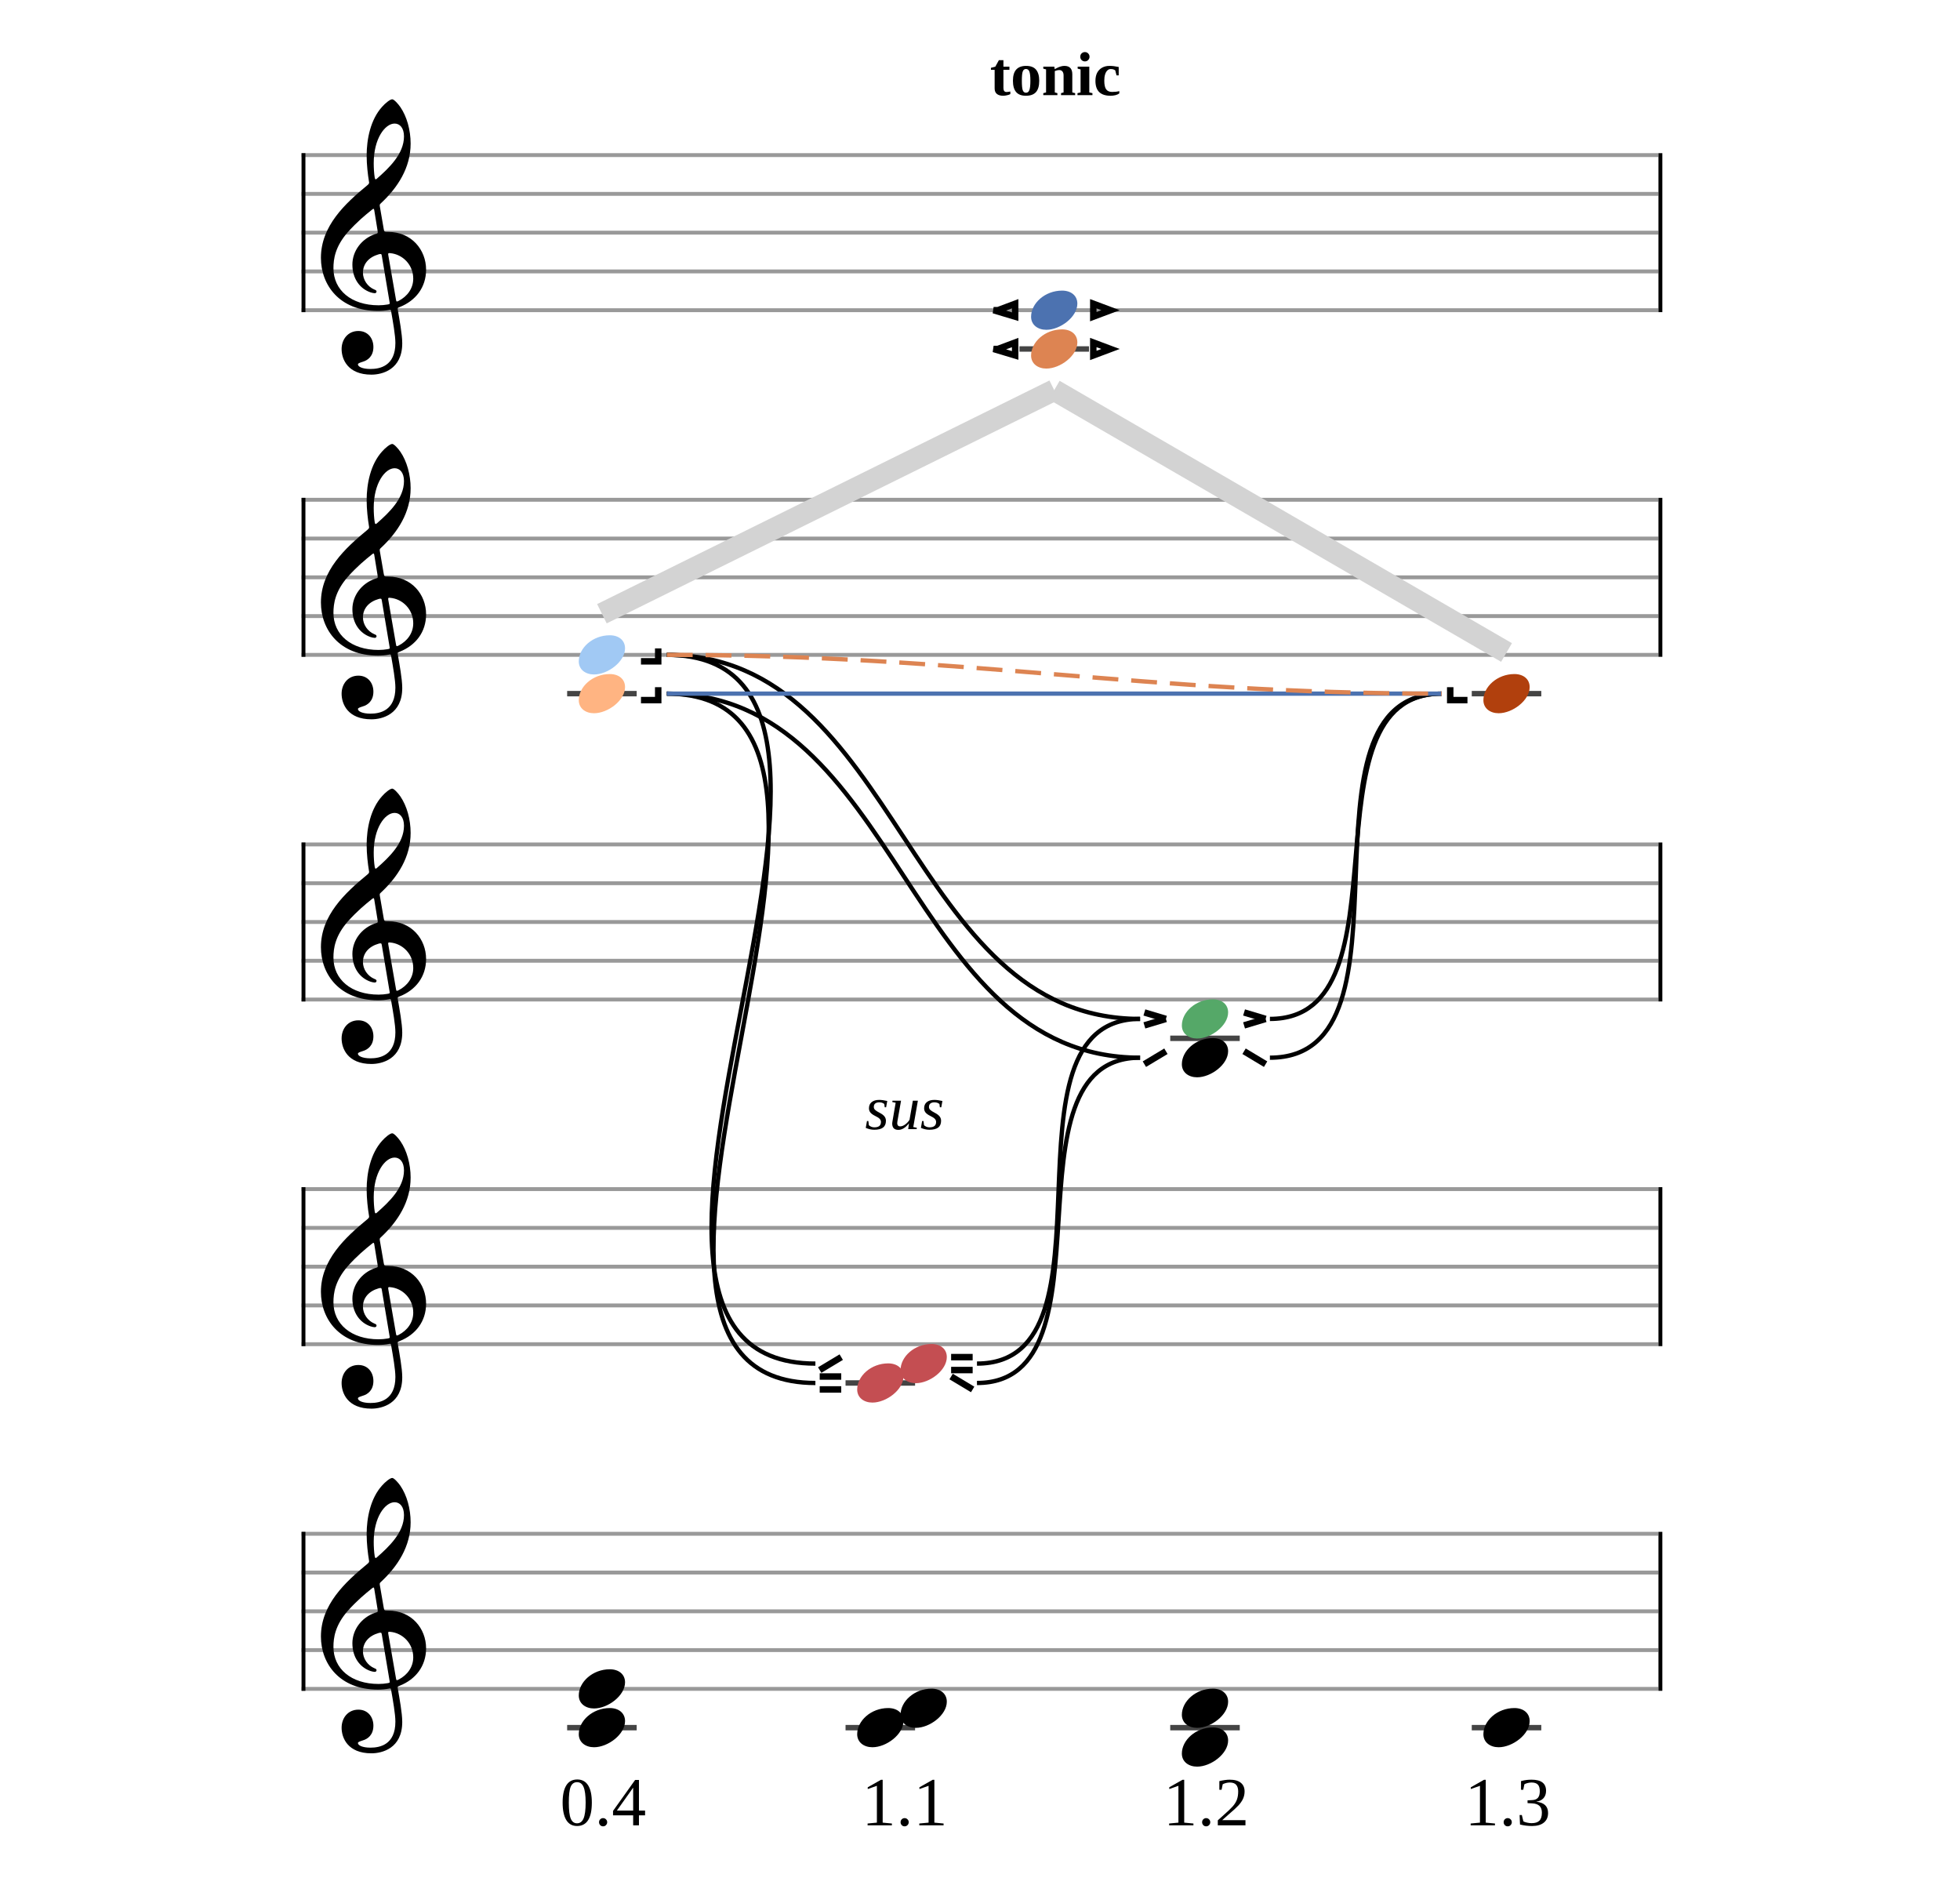
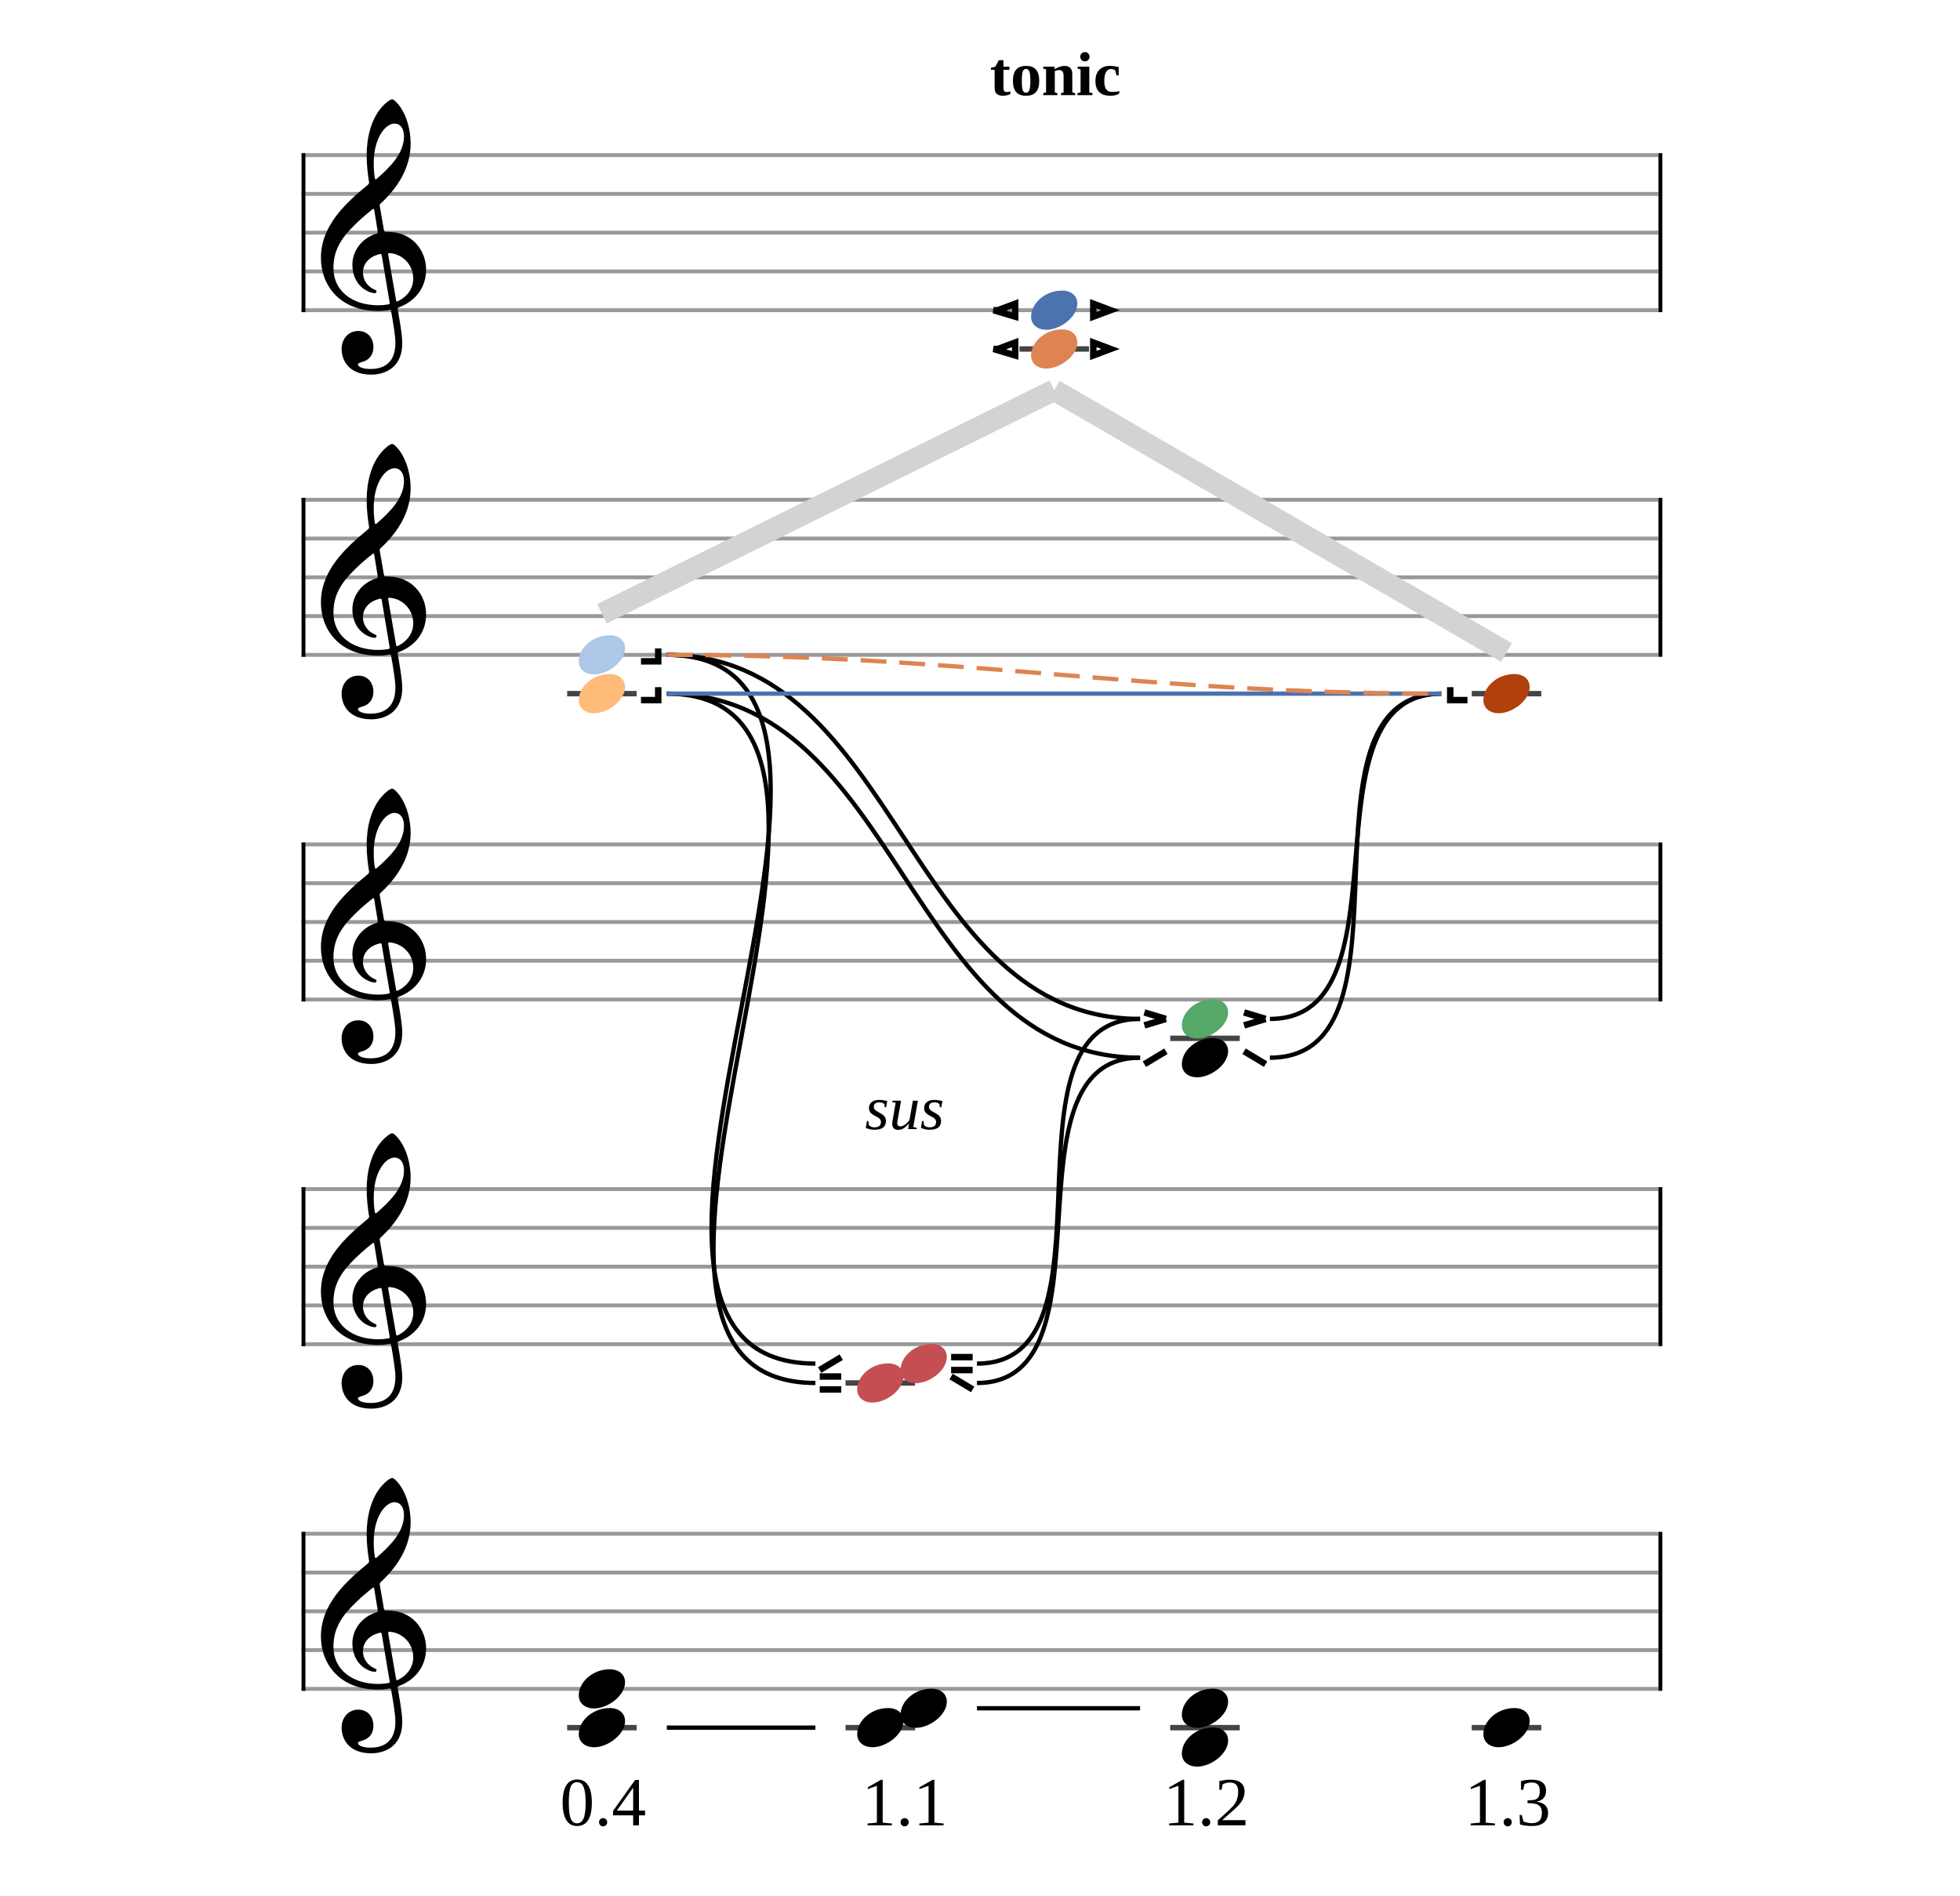
<svg xmlns="http://www.w3.org/2000/svg" width="455.0" height="440.0" viewBox="-70.0 0.0 455.0 440.0" style="overflow: visible;">
  <g>
    <defs>
      <symbol id="marker-repeat" width="5" height="3" viewport="0 -2 5 3" overflow="visible">
        <line x1="0" y1="1.5" x2="5" y2="1.5" />
        <line x1="0" y1="-1.5" x2="5" y2="-1.5" />
      </symbol>
      <symbol id="marker-neighbor-left" width="5" height="3" viewport="0 -2 5 3" overflow="visible">
        <line x1="0" y1="1.5" x2="5" y2="-1.5" />
      </symbol>
      <symbol id="marker-neighbor-right" width="5" height="3" viewport="0 -2 5 3" overflow="visible">
        <line x1="0" y1="-1.5" x2="5" y2="1.5" />
      </symbol>
      <symbol id="marker-pass" width="5" height="3" viewport="0 -2 5 3" overflow="visible">
        <line x1="0" y1="-1.5" x2="5" y2="0" />
        <line x1="0" y1="1.5" x2="5" y2="0" />
      </symbol>
      <symbol id="marker-spread-left" width="5" height="3" viewport="0 -2 5 3" overflow="visible">
        <polyline points="1,-1.5 1,1.5 5,1.5" />
      </symbol>
      <symbol id="marker-spread-right" width="5" height="3" viewport="0 -2 5 3" overflow="visible">
        <polyline points="0,1.5 4,1.5 4,-1.5" />
      </symbol>
      <symbol id="marker-root-left" width="5" height="3" viewport="0 -2 5 3" overflow="visible">
        <polygon points="1,0 5,-1.5 5,1.5 0,0" />
      </symbol>
      <symbol id="marker-root-right" width="5" height="3" viewport="0 -2 5 3" overflow="visible">
        <polygon points="0,1.5 0,-1.5 4,0 0,1.5" />
      </symbol>
    </defs>
    <style>
:root {
  stroke: black;
}
text {
  font-size: 16px;
  fill: black;
  stroke: none;
}
.pv-op-marker {
  stroke-width: 1.5;
  fill: none;
}

.visible { display: inline; }
.hidden { display: none; }
.strong { font-weight: bold; }
.emph { font-style: italic; }

:root {
  --cat1: #4C72B0;
  --cat2: #DD8452;
  --cat3: #55A868;
  --cat4: #C44E52;
  --cat5: #8172B3;
  --cat6: #937860;
  --cat7: #DA8BC3;
  --cat8: #8C8C8C;
  --cat9: #CCB974;
  --cat10: #64B5CD;
-   --cat1b: #A1C9F4;
-   --cat2b: #FFB482;
-   --cat3b: #8DE5A1;
-   --cat4b: #FF9F9B;
-   --cat5b: #D0BBFF;
-   --cat6b: #DEBB9B;
-   --cat7b: #FAB0E4;
-   --cat8b: #CFCFCF;
-   --cat9b: #FFFEA3;
-   --cat10b: #B9F2F0;
+   --cat1b: #aec7e8;
+   --cat2b: #ffbb78;
+   --cat3b: #98df8a;
+   --cat4b: #ff9896;
+   --cat5b: #c5b0d5;
+   --cat6b: #c49c94;
+   --cat7b: #f7b6d2;
+   --cat8b: #c7c7c7;
+   --cat9b: #dbdb8d;
+   --cat10b: #9edae5;
  --cat1c: #001C7F;
  --cat2c: #B1400D;
  --cat3c: #12711C;
  --cat4c: #8C0800;
  --cat5c: #591E71;
  --cat6c: #592F0D;
  --cat7c: #A23582;
  --cat8c: #3C3C3C;
  --cat9c: #B8850A;
  --cat10c: #006374;
}

.cat1, .cat1 svg { fill: #4C72B0; stroke: #4C72B0; }
.cat2, .cat2 svg { fill: #DD8452; stroke: #DD8452; }
.cat3, .cat3 svg { fill: #55A868; stroke: #55A868; }
.cat4, .cat4 svg { fill: #C44E52; stroke: #C44E52; }
.cat5, .cat5 svg { fill: #8172B3; stroke: #8172B3; }
.cat6, .cat6 svg { fill: #937860; stroke: #937860; }
.cat7, .cat7 svg { fill: #DA8BC3; stroke: #DA8BC3; }
.cat8, .cat8 svg { fill: #8C8C8C; stroke: #8C8C8C; }
.cat9, .cat9 svg { fill: #CCB974; stroke: #CCB974; }
.cat10, .cat10 svg { fill: #64B5CD; stroke: #64B5CD; }
- .cat1b, .cat1b svg { fill: #A1C9F4; stroke: #A1C9F4; }
- .cat2b, .cat2b svg { fill: #FFB482; stroke: #FFB482; }
- .cat3b, .cat3b svg { fill: #8DE5A1; stroke: #8DE5A1; }
- .cat4b, .cat4b svg { fill: #FF9F9B; stroke: #FF9F9B; }
- .cat5b, .cat5b svg { fill: #D0BBFF; stroke: #D0BBFF; }
- .cat6b, .cat6b svg { fill: #DEBB9B; stroke: #DEBB9B; }
- .cat7b, .cat7b svg { fill: #FAB0E4; stroke: #FAB0E4; }
- .cat8b, .cat8b svg { fill: #CFCFCF; stroke: #CFCFCF; }
- .cat9b, .cat9b svg { fill: #FFFEA3; stroke: #FFFEA3; }
- .cat10b, .cat10b svg { fill: #B9F2F0; stroke: #B9F2F0; }
+ .cat1b, .cat1b svg { fill: #aec7e8; stroke: #aec7e8; }
+ .cat2b, .cat2b svg { fill: #ffbb78; stroke: #ffbb78; }
+ .cat3b, .cat3b svg { fill: #98df8a; stroke: #98df8a; }
+ .cat4b, .cat4b svg { fill: #ff9896; stroke: #ff9896; }
+ .cat5b, .cat5b svg { fill: #c5b0d5; stroke: #c5b0d5; }
+ .cat6b, .cat6b svg { fill: #c49c94; stroke: #c49c94; }
+ .cat7b, .cat7b svg { fill: #f7b6d2; stroke: #f7b6d2; }
+ .cat8b, .cat8b svg { fill: #c7c7c7; stroke: #c7c7c7; }
+ .cat9b, .cat9b svg { fill: #dbdb8d; stroke: #dbdb8d; }
+ .cat10b, .cat10b svg { fill: #9edae5; stroke: #9edae5; }
.cat1c, .cat1c svg { fill: #001C7F; stroke: #001C7F; }
.cat2c, .cat2c svg { fill: #B1400D; stroke: #B1400D; }
.cat3c, .cat3c svg { fill: #12711C; stroke: #12711C; }
.cat4c, .cat4c svg { fill: #8C0800; stroke: #8C0800; }
.cat5c, .cat5c svg { fill: #591E71; stroke: #591E71; }
.cat6c, .cat6c svg { fill: #592F0D; stroke: #592F0D; }
.cat7c, .cat7c svg { fill: #A23582; stroke: #A23582; }
.cat8c, .cat8c svg { fill: #3C3C3C; stroke: #3C3C3C; }
.cat9c, .cat9c svg { fill: #B8850A; stroke: #B8850A; }
.cat10c, .cat10c svg { fill: #006374; stroke: #006374; }



  .pv-edge.pv-selected, .pv-op-marker.pv-selected {
    stroke: rgb(30, 144, 255);
  }
  .vf-notehead.pv-selected {
    fill: rgb(30, 144, 255);
  }
  .vf-notehead.pv-parent {
    fill: rgb(135, 206, 250);
  }
  .pv-selectable {
    cursor: pointer;
  }
</style>
    <g transform="translate(0 0) scale(0.9 0.9)">
      <svg stroke-width="0.3" stroke-dasharray="none" fill="black" stroke="black" font-family="Arial, sans-serif" font-size="10pt" font-weight="normal" font-style="normal" style="overflow: visible;">
-         <g class="vf-stave" id="vf-auto1008" stroke-width="1" fill="#999999" stroke="#999999">
+         <g class="vf-stave" id="vf-auto4614" stroke-width="1" fill="#999999" stroke="#999999">
          <path fill="none" d="M0 40L350 40" />
          <path fill="none" d="M0 50L350 50" />
          <path fill="none" d="M0 60L350 60" />
          <path fill="none" d="M0 70L350 70" />
          <path fill="none" d="M0 80L350 80" />
        </g>
-         <g class="vf-stavebarline" id="vf-auto1009">
+         <g class="vf-stavebarline" id="vf-auto4615">
          <rect y="39.5" width="1" height="41" stroke="none" />
        </g>
-         <g class="vf-stavebarline" id="vf-auto1010">
+         <g class="vf-stavebarline" id="vf-auto4616">
          <rect x="350" y="39.5" width="1" height="41" stroke="none" />
        </g>
-         <g class="vf-clef" id="vf-auto1011">
+         <g class="vf-clef" id="vf-auto4617">
          <path stroke="none" d="M20.191 53.208C20.135 52.731,20.191 52.703,20.444 52.45C24.824 48.378,28.138 43.24,28.138 37.034C28.138 33.524,27.155 30.042,25.498 27.627C24.881 26.729,23.842 25.606,23.392 25.606C22.831 25.606,21.567 26.644,20.781 27.543C17.776 30.856,16.794 35.911,16.794 40.123C16.794 42.454,17.102 45.093,17.383 46.75C17.468 47.227,17.496 47.311,17.018 47.733C11.178 52.534,5 58.319,5 66.49C5 73.51,9.802 80.193,19.714 80.193C20.641 80.193,21.708 80.109,22.522 79.94C22.943 79.856,23.027 79.828,23.112 80.305C23.589 83.029,24.207 86.539,24.207 88.449C24.207 94.43,20.163 95.16,17.776 95.16C15.586 95.16,14.547 94.514,14.547 93.98C14.547 93.7,14.912 93.587,15.839 93.278C17.102 92.913,18.535 91.846,18.535 89.488C18.535 87.269,17.131 85.36,14.66 85.36C11.964 85.36,10.335 87.522,10.335 90.021C10.335 92.632,11.908 96.62,18.029 96.62C20.725 96.62,25.976 95.384,25.976 88.533C25.976 86.202,25.246 82.383,24.824 79.856C24.74 79.379,24.768 79.435,25.33 79.182C29.43 77.554,32.125 74.128,32.125 69.551C32.125 64.384,28.334 59.807,22.382 59.807C21.343 59.807,21.343 59.807,21.202 59.077M24.01 31.867C25.33 31.867,26.425 32.962,26.425 35.181C26.425 39.674,22.578 43.324,19.405 46.104C19.124 46.357,18.956 46.3,18.872 45.767C18.703 44.728,18.619 43.352,18.619 42.06C18.619 35.742,21.539 31.867,24.01 31.867M19.602 59.414C19.714 60.172,19.714 60.144,18.984 60.369C15.446 61.576,13.115 64.777,13.115 68.231C13.115 71.853,15.025 74.437,17.776 75.391C18.113 75.504,18.591 75.616,18.872 75.616C19.18 75.616,19.349 75.419,19.349 75.167C19.349 74.886,19.04 74.774,18.759 74.661C17.046 73.931,15.839 72.19,15.839 70.337C15.839 68.006,17.411 66.293,19.882 65.591C20.528 65.423,20.612 65.479,20.697 65.928L22.718 77.975C22.803 78.424,22.747 78.424,22.157 78.536C21.511 78.649,20.697 78.733,19.882 78.733C12.806 78.733,8.229 74.802,8.229 69.186C8.229 66.799,8.65 63.598,11.992 59.807C14.435 57.111,16.288 55.595,18.17 54.079C18.591 53.742,18.675 53.798,18.759 54.219M22.382 65.844C22.297 65.339,22.353 65.226,22.831 65.283C26.116 65.563,28.812 68.315,28.812 71.853C28.812 74.409,27.267 76.458,25.021 77.61C24.544 77.834,24.459 77.834,24.375 77.357" />
        </g>
      </svg>
    </g>
    <g transform="translate(0 80) scale(0.9 0.9)">
      <svg stroke-width="0.3" stroke-dasharray="none" fill="black" stroke="black" font-family="Arial, sans-serif" font-size="10pt" font-weight="normal" font-style="normal" style="overflow: visible;">
-         <g class="vf-stave" id="vf-auto1022" stroke-width="1" fill="#999999" stroke="#999999">
+         <g class="vf-stave" id="vf-auto4628" stroke-width="1" fill="#999999" stroke="#999999">
          <path fill="none" d="M0 40L350 40" />
          <path fill="none" d="M0 50L350 50" />
          <path fill="none" d="M0 60L350 60" />
          <path fill="none" d="M0 70L350 70" />
          <path fill="none" d="M0 80L350 80" />
        </g>
-         <g class="vf-stavebarline" id="vf-auto1023">
+         <g class="vf-stavebarline" id="vf-auto4629">
          <rect y="39.5" width="1" height="41" stroke="none" />
        </g>
-         <g class="vf-stavebarline" id="vf-auto1024">
+         <g class="vf-stavebarline" id="vf-auto4630">
          <rect x="350" y="39.5" width="1" height="41" stroke="none" />
        </g>
-         <g class="vf-clef" id="vf-auto1025">
+         <g class="vf-clef" id="vf-auto4631">
          <path stroke="none" d="M20.191 53.208C20.135 52.731,20.191 52.703,20.444 52.45C24.824 48.378,28.138 43.24,28.138 37.034C28.138 33.524,27.155 30.042,25.498 27.627C24.881 26.729,23.842 25.606,23.392 25.606C22.831 25.606,21.567 26.644,20.781 27.543C17.776 30.856,16.794 35.911,16.794 40.123C16.794 42.454,17.102 45.093,17.383 46.75C17.468 47.227,17.496 47.311,17.018 47.733C11.178 52.534,5 58.319,5 66.49C5 73.51,9.802 80.193,19.714 80.193C20.641 80.193,21.708 80.109,22.522 79.94C22.943 79.856,23.027 79.828,23.112 80.305C23.589 83.029,24.207 86.539,24.207 88.449C24.207 94.43,20.163 95.16,17.776 95.16C15.586 95.16,14.547 94.514,14.547 93.98C14.547 93.7,14.912 93.587,15.839 93.278C17.102 92.913,18.535 91.846,18.535 89.488C18.535 87.269,17.131 85.36,14.66 85.36C11.964 85.36,10.335 87.522,10.335 90.021C10.335 92.632,11.908 96.62,18.029 96.62C20.725 96.62,25.976 95.384,25.976 88.533C25.976 86.202,25.246 82.383,24.824 79.856C24.74 79.379,24.768 79.435,25.33 79.182C29.43 77.554,32.125 74.128,32.125 69.551C32.125 64.384,28.334 59.807,22.382 59.807C21.343 59.807,21.343 59.807,21.202 59.077M24.01 31.867C25.33 31.867,26.425 32.962,26.425 35.181C26.425 39.674,22.578 43.324,19.405 46.104C19.124 46.357,18.956 46.3,18.872 45.767C18.703 44.728,18.619 43.352,18.619 42.06C18.619 35.742,21.539 31.867,24.01 31.867M19.602 59.414C19.714 60.172,19.714 60.144,18.984 60.369C15.446 61.576,13.115 64.777,13.115 68.231C13.115 71.853,15.025 74.437,17.776 75.391C18.113 75.504,18.591 75.616,18.872 75.616C19.18 75.616,19.349 75.419,19.349 75.167C19.349 74.886,19.04 74.774,18.759 74.661C17.046 73.931,15.839 72.19,15.839 70.337C15.839 68.006,17.411 66.293,19.882 65.591C20.528 65.423,20.612 65.479,20.697 65.928L22.718 77.975C22.803 78.424,22.747 78.424,22.157 78.536C21.511 78.649,20.697 78.733,19.882 78.733C12.806 78.733,8.229 74.802,8.229 69.186C8.229 66.799,8.65 63.598,11.992 59.807C14.435 57.111,16.288 55.595,18.17 54.079C18.591 53.742,18.675 53.798,18.759 54.219M22.382 65.844C22.297 65.339,22.353 65.226,22.831 65.283C26.116 65.563,28.812 68.315,28.812 71.853C28.812 74.409,27.267 76.458,25.021 77.61C24.544 77.834,24.459 77.834,24.375 77.357" />
        </g>
      </svg>
    </g>
    <g transform="translate(0 160) scale(0.9 0.9)">
      <svg stroke-width="0.3" stroke-dasharray="none" fill="black" stroke="black" font-family="Arial, sans-serif" font-size="10pt" font-weight="normal" font-style="normal" style="overflow: visible;">
-         <g class="vf-stave" id="vf-auto1044" stroke-width="1" fill="#999999" stroke="#999999">
+         <g class="vf-stave" id="vf-auto4650" stroke-width="1" fill="#999999" stroke="#999999">
          <path fill="none" d="M0 40L350 40" />
          <path fill="none" d="M0 50L350 50" />
          <path fill="none" d="M0 60L350 60" />
          <path fill="none" d="M0 70L350 70" />
          <path fill="none" d="M0 80L350 80" />
        </g>
-         <g class="vf-stavebarline" id="vf-auto1045">
+         <g class="vf-stavebarline" id="vf-auto4651">
          <rect y="39.5" width="1" height="41" stroke="none" />
        </g>
-         <g class="vf-stavebarline" id="vf-auto1046">
+         <g class="vf-stavebarline" id="vf-auto4652">
          <rect x="350" y="39.5" width="1" height="41" stroke="none" />
        </g>
-         <g class="vf-clef" id="vf-auto1047">
+         <g class="vf-clef" id="vf-auto4653">
          <path stroke="none" d="M20.191 53.208C20.135 52.731,20.191 52.703,20.444 52.45C24.824 48.378,28.138 43.24,28.138 37.034C28.138 33.524,27.155 30.042,25.498 27.627C24.881 26.729,23.842 25.606,23.392 25.606C22.831 25.606,21.567 26.644,20.781 27.543C17.776 30.856,16.794 35.911,16.794 40.123C16.794 42.454,17.102 45.093,17.383 46.75C17.468 47.227,17.496 47.311,17.018 47.733C11.178 52.534,5 58.319,5 66.49C5 73.51,9.802 80.193,19.714 80.193C20.641 80.193,21.708 80.109,22.522 79.94C22.943 79.856,23.027 79.828,23.112 80.305C23.589 83.029,24.207 86.539,24.207 88.449C24.207 94.43,20.163 95.16,17.776 95.16C15.586 95.16,14.547 94.514,14.547 93.98C14.547 93.7,14.912 93.587,15.839 93.278C17.102 92.913,18.535 91.846,18.535 89.488C18.535 87.269,17.131 85.36,14.66 85.36C11.964 85.36,10.335 87.522,10.335 90.021C10.335 92.632,11.908 96.62,18.029 96.62C20.725 96.62,25.976 95.384,25.976 88.533C25.976 86.202,25.246 82.383,24.824 79.856C24.74 79.379,24.768 79.435,25.33 79.182C29.43 77.554,32.125 74.128,32.125 69.551C32.125 64.384,28.334 59.807,22.382 59.807C21.343 59.807,21.343 59.807,21.202 59.077M24.01 31.867C25.33 31.867,26.425 32.962,26.425 35.181C26.425 39.674,22.578 43.324,19.405 46.104C19.124 46.357,18.956 46.3,18.872 45.767C18.703 44.728,18.619 43.352,18.619 42.06C18.619 35.742,21.539 31.867,24.01 31.867M19.602 59.414C19.714 60.172,19.714 60.144,18.984 60.369C15.446 61.576,13.115 64.777,13.115 68.231C13.115 71.853,15.025 74.437,17.776 75.391C18.113 75.504,18.591 75.616,18.872 75.616C19.18 75.616,19.349 75.419,19.349 75.167C19.349 74.886,19.04 74.774,18.759 74.661C17.046 73.931,15.839 72.19,15.839 70.337C15.839 68.006,17.411 66.293,19.882 65.591C20.528 65.423,20.612 65.479,20.697 65.928L22.718 77.975C22.803 78.424,22.747 78.424,22.157 78.536C21.511 78.649,20.697 78.733,19.882 78.733C12.806 78.733,8.229 74.802,8.229 69.186C8.229 66.799,8.65 63.598,11.992 59.807C14.435 57.111,16.288 55.595,18.17 54.079C18.591 53.742,18.675 53.798,18.759 54.219M22.382 65.844C22.297 65.339,22.353 65.226,22.831 65.283C26.116 65.563,28.812 68.315,28.812 71.853C28.812 74.409,27.267 76.458,25.021 77.61C24.544 77.834,24.459 77.834,24.375 77.357" />
        </g>
      </svg>
    </g>
    <g transform="translate(0 240) scale(0.9 0.9)">
      <svg stroke-width="0.3" stroke-dasharray="none" fill="black" stroke="black" font-family="Arial, sans-serif" font-size="10pt" font-weight="normal" font-style="normal" style="overflow: visible;">
-         <g class="vf-stave" id="vf-auto1058" stroke-width="1" fill="#999999" stroke="#999999">
+         <g class="vf-stave" id="vf-auto4664" stroke-width="1" fill="#999999" stroke="#999999">
          <path fill="none" d="M0 40L350 40" />
          <path fill="none" d="M0 50L350 50" />
          <path fill="none" d="M0 60L350 60" />
          <path fill="none" d="M0 70L350 70" />
          <path fill="none" d="M0 80L350 80" />
        </g>
-         <g class="vf-stavebarline" id="vf-auto1059">
+         <g class="vf-stavebarline" id="vf-auto4665">
          <rect y="39.5" width="1" height="41" stroke="none" />
        </g>
-         <g class="vf-stavebarline" id="vf-auto1060">
+         <g class="vf-stavebarline" id="vf-auto4666">
          <rect x="350" y="39.5" width="1" height="41" stroke="none" />
        </g>
-         <g class="vf-clef" id="vf-auto1061">
+         <g class="vf-clef" id="vf-auto4667">
          <path stroke="none" d="M20.191 53.208C20.135 52.731,20.191 52.703,20.444 52.45C24.824 48.378,28.138 43.24,28.138 37.034C28.138 33.524,27.155 30.042,25.498 27.627C24.881 26.729,23.842 25.606,23.392 25.606C22.831 25.606,21.567 26.644,20.781 27.543C17.776 30.856,16.794 35.911,16.794 40.123C16.794 42.454,17.102 45.093,17.383 46.75C17.468 47.227,17.496 47.311,17.018 47.733C11.178 52.534,5 58.319,5 66.49C5 73.51,9.802 80.193,19.714 80.193C20.641 80.193,21.708 80.109,22.522 79.94C22.943 79.856,23.027 79.828,23.112 80.305C23.589 83.029,24.207 86.539,24.207 88.449C24.207 94.43,20.163 95.16,17.776 95.16C15.586 95.16,14.547 94.514,14.547 93.98C14.547 93.7,14.912 93.587,15.839 93.278C17.102 92.913,18.535 91.846,18.535 89.488C18.535 87.269,17.131 85.36,14.66 85.36C11.964 85.36,10.335 87.522,10.335 90.021C10.335 92.632,11.908 96.62,18.029 96.62C20.725 96.62,25.976 95.384,25.976 88.533C25.976 86.202,25.246 82.383,24.824 79.856C24.74 79.379,24.768 79.435,25.33 79.182C29.43 77.554,32.125 74.128,32.125 69.551C32.125 64.384,28.334 59.807,22.382 59.807C21.343 59.807,21.343 59.807,21.202 59.077M24.01 31.867C25.33 31.867,26.425 32.962,26.425 35.181C26.425 39.674,22.578 43.324,19.405 46.104C19.124 46.357,18.956 46.3,18.872 45.767C18.703 44.728,18.619 43.352,18.619 42.06C18.619 35.742,21.539 31.867,24.01 31.867M19.602 59.414C19.714 60.172,19.714 60.144,18.984 60.369C15.446 61.576,13.115 64.777,13.115 68.231C13.115 71.853,15.025 74.437,17.776 75.391C18.113 75.504,18.591 75.616,18.872 75.616C19.18 75.616,19.349 75.419,19.349 75.167C19.349 74.886,19.04 74.774,18.759 74.661C17.046 73.931,15.839 72.19,15.839 70.337C15.839 68.006,17.411 66.293,19.882 65.591C20.528 65.423,20.612 65.479,20.697 65.928L22.718 77.975C22.803 78.424,22.747 78.424,22.157 78.536C21.511 78.649,20.697 78.733,19.882 78.733C12.806 78.733,8.229 74.802,8.229 69.186C8.229 66.799,8.65 63.598,11.992 59.807C14.435 57.111,16.288 55.595,18.17 54.079C18.591 53.742,18.675 53.798,18.759 54.219M22.382 65.844C22.297 65.339,22.353 65.226,22.831 65.283C26.116 65.563,28.812 68.315,28.812 71.853C28.812 74.409,27.267 76.458,25.021 77.61C24.544 77.834,24.459 77.834,24.375 77.357" />
        </g>
      </svg>
    </g>
    <line x1="174.73" y1="90.549" x2="279.73" y2="151.451" stroke="lightgray" stroke-width="5" />
    <line x1="174.73" y1="90.549" x2="69.73" y2="142.451" stroke="lightgray" stroke-width="5" />
    <g id="transition-0" />
    <g id="transition-1">
      <path fill="none" d="M 84.8 152 C 150.602 152, 53.487 316.5, 119.289 316.5" class="pv-edge pv-regular" />
      <path fill="none" d="M 84.8 161 C 148.879 161, 55.211 321, 119.289 321" class="pv-edge pv-regular" />
    </g>
    <g id="transition-2">
      <path fill="none" d="M 156.796 316.5 C 191.447 316.5, 160.009 236.5, 194.66 236.5" class="pv-edge pv-regular" />
      <path fill="none" d="M 156.796 321 C 189.863 321, 161.593 245.5, 194.66 245.5" class="pv-edge pv-regular" />
    </g>
    <g id="transition-3">
      <path fill="none" d="M 224.8 236.5 C 258.225 236.5, 231.235 161, 264.66 161" class="pv-edge pv-regular" />
      <path fill="none" d="M 224.8 245.5 C 261.378 245.5, 228.082 161, 264.66 161" class="pv-edge pv-regular" />
    </g>
    <g id="transition-4" />
    <g id="transition-6">
      <path fill="none" d="M 84.8 152 C 139.061 152, 140.399 236.5, 194.66 236.5" class="pv-edge pv-regular" />
      <path fill="none" d="M 84.8 161 C 139.061 161, 140.399 245.5, 194.66 245.5" class="pv-edge pv-regular" />
    </g>
    <g id="transition-7" class="pv-trans cat2">
      <path fill="none" d="M 84.8 161 C 155.215 161, 194.245 161, 264.66 161" class="pv-edge pv-regular cat1" />
      <path fill="none" d="M 84.8 152 C 155.303 152, 194.157 161, 264.66 161" stroke-dasharray="6,3" class="pv-edge pv-passing " />
    </g>
    <g id="transition-8" />
    <g id="transition-9" />
    <g id="transition-10" />
    <g />
    <g transform="translate(0 0)">
      <g transform="translate(175 0) scale(0.9 0.9)" id="slice-6" class="pv-slice strong">
        <g transform="translate(-23.267 0)">
          <svg stroke-width="0.3" stroke-dasharray="none" fill="black" stroke="black" font-family="Arial, sans-serif" font-size="10pt" font-weight="normal" font-style="normal">
            <g class="vf-stavenote" id="vf-slice6-treble">
              <path stroke-width="1.4" fill="none" stroke="#444" d="M14 90L31.934 90" />
              <g class="vf-notehead pv-note cat2" id="vf-notes6.1" pointer-events="bounding-box">
                <path stroke="none" d="M20.931 95.054C24.525 95.054,28.934 91.741,28.934 88.315C28.934 86.237,27.305 84.946,25.003 84.946C20.566 84.946,17 88.231,17 91.685C17 93.791,18.741 95.054,20.931 95.054" />
              </g>
              <g class="vf-notehead pv-note cat1" id="vf-notes6.0" pointer-events="bounding-box">
                <path stroke="none" d="M20.931 85.054C24.525 85.054,28.934 81.741,28.934 78.315C28.934 76.237,27.305 74.946,25.003 74.946C20.566 74.946,17 78.231,17 81.685C17 83.791,18.741 85.054,20.931 85.054" />
              </g>
            </g>
          </svg>
        </g>
-         <text y="20" text-anchor="middle" dominant-baseline="middle">tonic</text>
+         <text y="20" text-anchor="middle" dominant-baseline="middle" class="pv-label">tonic</text>
      </g>
    </g>
    <g transform="translate(0 80)">
      <g transform="translate(70 0) scale(0.9 0.9)" id="slice-1">
        <g transform="translate(-23.267 0)">
          <svg stroke-width="0.3" stroke-dasharray="none" fill="black" stroke="black" font-family="Arial, sans-serif" font-size="10pt" font-weight="normal" font-style="normal">
            <g class="vf-stavenote" id="vf-slice1-treble">
              <path stroke-width="1.4" fill="none" stroke="#444" d="M14 90L31.934 90" />
              <g class="vf-notehead pv-note cat2b" id="vf-note0.1" pointer-events="bounding-box">
                <path stroke="none" d="M20.931 95.054C24.525 95.054,28.934 91.741,28.934 88.315C28.934 86.237,27.305 84.946,25.003 84.946C20.566 84.946,17 88.231,17 91.685C17 93.791,18.741 95.054,20.931 95.054" />
              </g>
              <g class="vf-notehead pv-note cat1b" id="vf-note0.0" pointer-events="bounding-box">
                <path stroke="none" d="M20.931 85.054C24.525 85.054,28.934 81.741,28.934 78.315C28.934 76.237,27.305 74.946,25.003 74.946C20.566 74.946,17 78.231,17 81.685C17 83.791,18.741 85.054,20.931 85.054" />
              </g>
            </g>
          </svg>
        </g>
      </g>
      <g transform="translate(280 0) scale(0.9 0.9)" id="slice-4">
        <g transform="translate(-23.267 0)">
          <svg stroke-width="0.3" stroke-dasharray="none" fill="black" stroke="black" font-family="Arial, sans-serif" font-size="10pt" font-weight="normal" font-style="normal">
            <g class="vf-stavenote" id="vf-slice4-treble">
              <path stroke-width="1.4" fill="none" stroke="#444" d="M14 90L31.934 90" />
              <g class="vf-notehead pv-note cat2c" id="vf-note3.0" pointer-events="bounding-box">
                <path stroke="none" d="M20.931 95.054C24.525 95.054,28.934 91.741,28.934 88.315C28.934 86.237,27.305 84.946,25.003 84.946C20.566 84.946,17 88.231,17 91.685C17 93.791,18.741 95.054,20.931 95.054" />
              </g>
            </g>
          </svg>
        </g>
      </g>
    </g>
    <g transform="translate(0 160)">
      <g transform="translate(210 0) scale(0.9 0.9)" id="slice-3">
        <g transform="translate(-23.267 0)">
          <svg stroke-width="0.3" stroke-dasharray="none" fill="black" stroke="black" font-family="Arial, sans-serif" font-size="10pt" font-weight="normal" font-style="normal">
            <g class="vf-stavenote" id="vf-slice3-treble">
              <path stroke-width="1.4" fill="none" stroke="#444" d="M14 90L31.934 90" />
              <g class="vf-notehead pv-note" id="vf-note2.1" pointer-events="bounding-box">
                <path stroke="none" d="M20.931 100.054C24.525 100.054,28.934 96.741,28.934 93.315C28.934 91.237,27.305 89.946,25.003 89.946C20.566 89.946,17 93.231,17 96.685C17 98.791,18.741 100.054,20.931 100.054" />
              </g>
              <g class="vf-notehead pv-note cat3" id="vf-note2.0" pointer-events="bounding-box">
                <path stroke="none" d="M20.931 90.054C24.525 90.054,28.934 86.741,28.934 83.315C28.934 81.237,27.305 79.946,25.003 79.946C20.566 79.946,17 83.231,17 86.685C17 88.791,18.741 90.054,20.931 90.054" />
              </g>
            </g>
          </svg>
        </g>
      </g>
    </g>
    <g transform="translate(0 240)">
      <g transform="translate(140 0) scale(0.9 0.9)" id="slice-2" class="pv-slice cat4 emph">
        <g transform="translate(-29.234 0)">
          <svg stroke-width="0.3" stroke-dasharray="none" fill="black" stroke="black" font-family="Arial, sans-serif" font-size="10pt" font-weight="normal" font-style="normal">
            <g class="vf-stavenote" id="vf-slice2-treble">
              <path stroke-width="1.4" fill="none" stroke="#444" d="M14 90L31.934 90" />
              <g class="vf-notehead pv-note" id="vf-note1.1" pointer-events="bounding-box">
                <path stroke="none" d="M20.931 95.054C24.525 95.054,28.934 91.741,28.934 88.315C28.934 86.237,27.305 84.946,25.003 84.946C20.566 84.946,17 88.231,17 91.685C17 93.791,18.741 95.054,20.931 95.054" />
              </g>
              <g class="vf-notehead pv-note" id="vf-note1.0" pointer-events="bounding-box">
                <path stroke="none" d="M32.115 90.054C35.709 90.054,40.118 86.741,40.118 83.315C40.118 81.237,38.489 79.946,36.187 79.946C31.75 79.946,28.184 83.231,28.184 86.685C28.184 88.791,29.925 90.054,32.115 90.054" />
              </g>
            </g>
          </svg>
        </g>
-         <text y="20" text-anchor="middle" dominant-baseline="middle">sus</text>
+         <text y="20" text-anchor="middle" dominant-baseline="middle" class="pv-label">sus</text>
      </g>
    </g>
    <g transform="translate(0 320)">
      <g transform="scale(0.9 0.9)">
        <svg stroke-width="0.3" stroke-dasharray="none" fill="black" stroke="black" font-family="Arial, sans-serif" font-size="10pt" font-weight="normal" font-style="normal" style="overflow: visible;">
-           <g class="vf-stave" id="vf-auto1072" stroke-width="1" fill="#999999" stroke="#999999">
+           <g class="vf-stave" id="vf-auto4678" stroke-width="1" fill="#999999" stroke="#999999">
            <path fill="none" d="M0 40L350 40" />
            <path fill="none" d="M0 50L350 50" />
            <path fill="none" d="M0 60L350 60" />
            <path fill="none" d="M0 70L350 70" />
            <path fill="none" d="M0 80L350 80" />
          </g>
-           <g class="vf-stavebarline" id="vf-auto1073">
+           <g class="vf-stavebarline" id="vf-auto4679">
            <rect y="39.5" width="1" height="41" stroke="none" />
          </g>
-           <g class="vf-stavebarline" id="vf-auto1074">
+           <g class="vf-stavebarline" id="vf-auto4680">
            <rect x="350" y="39.5" width="1" height="41" stroke="none" />
          </g>
-           <g class="vf-clef" id="vf-auto1075">
+           <g class="vf-clef" id="vf-auto4681">
            <path stroke="none" d="M20.191 53.208C20.135 52.731,20.191 52.703,20.444 52.45C24.824 48.378,28.138 43.24,28.138 37.034C28.138 33.524,27.155 30.042,25.498 27.627C24.881 26.729,23.842 25.606,23.392 25.606C22.831 25.606,21.567 26.644,20.781 27.543C17.776 30.856,16.794 35.911,16.794 40.123C16.794 42.454,17.102 45.093,17.383 46.75C17.468 47.227,17.496 47.311,17.018 47.733C11.178 52.534,5 58.319,5 66.49C5 73.51,9.802 80.193,19.714 80.193C20.641 80.193,21.708 80.109,22.522 79.94C22.943 79.856,23.027 79.828,23.112 80.305C23.589 83.029,24.207 86.539,24.207 88.449C24.207 94.43,20.163 95.16,17.776 95.16C15.586 95.16,14.547 94.514,14.547 93.98C14.547 93.7,14.912 93.587,15.839 93.278C17.102 92.913,18.535 91.846,18.535 89.488C18.535 87.269,17.131 85.36,14.66 85.36C11.964 85.36,10.335 87.522,10.335 90.021C10.335 92.632,11.908 96.62,18.029 96.62C20.725 96.62,25.976 95.384,25.976 88.533C25.976 86.202,25.246 82.383,24.824 79.856C24.74 79.379,24.768 79.435,25.33 79.182C29.43 77.554,32.125 74.128,32.125 69.551C32.125 64.384,28.334 59.807,22.382 59.807C21.343 59.807,21.343 59.807,21.202 59.077M24.01 31.867C25.33 31.867,26.425 32.962,26.425 35.181C26.425 39.674,22.578 43.324,19.405 46.104C19.124 46.357,18.956 46.3,18.872 45.767C18.703 44.728,18.619 43.352,18.619 42.06C18.619 35.742,21.539 31.867,24.01 31.867M19.602 59.414C19.714 60.172,19.714 60.144,18.984 60.369C15.446 61.576,13.115 64.777,13.115 68.231C13.115 71.853,15.025 74.437,17.776 75.391C18.113 75.504,18.591 75.616,18.872 75.616C19.18 75.616,19.349 75.419,19.349 75.167C19.349 74.886,19.04 74.774,18.759 74.661C17.046 73.931,15.839 72.19,15.839 70.337C15.839 68.006,17.411 66.293,19.882 65.591C20.528 65.423,20.612 65.479,20.697 65.928L22.718 77.975C22.803 78.424,22.747 78.424,22.157 78.536C21.511 78.649,20.697 78.733,19.882 78.733C12.806 78.733,8.229 74.802,8.229 69.186C8.229 66.799,8.65 63.598,11.992 59.807C14.435 57.111,16.288 55.595,18.17 54.079C18.591 53.742,18.675 53.798,18.759 54.219M22.382 65.844C22.297 65.339,22.353 65.226,22.831 65.283C26.116 65.563,28.812 68.315,28.812 71.853C28.812 74.409,27.267 76.458,25.021 77.61C24.544 77.834,24.459 77.834,24.375 77.357" />
          </g>
        </svg>
      </g>
      <g>
        <g transform="translate(70 0) scale(0.9 0.9)" id="slice-1">
          <g transform="translate(-23.267 0)">
            <svg stroke-width="0.3" stroke-dasharray="none" fill="black" stroke="black" font-family="Arial, sans-serif" font-size="10pt" font-weight="normal" font-style="normal">
-               <g class="vf-stavenote" id="vf-auto1077">
+               <g class="vf-stavenote" id="vf-score-slice1-treble">
                <path stroke-width="1.4" fill="none" stroke="#444" d="M14 90L31.934 90" />
-                 <g class="vf-notehead" id="vf-auto1081" pointer-events="bounding-box">
+                 <g class="vf-notehead" id="vf-note0.1" pointer-events="bounding-box">
                  <path stroke="none" d="M20.931 95.054C24.525 95.054,28.934 91.741,28.934 88.315C28.934 86.237,27.305 84.946,25.003 84.946C20.566 84.946,17 88.231,17 91.685C17 93.791,18.741 95.054,20.931 95.054" />
                </g>
-                 <g class="vf-notehead" id="vf-auto1082" pointer-events="bounding-box">
+                 <g class="vf-notehead" id="vf-note0.0" pointer-events="bounding-box">
                  <path stroke="none" d="M20.931 85.054C24.525 85.054,28.934 81.741,28.934 78.315C28.934 76.237,27.305 74.946,25.003 74.946C20.566 74.946,17 78.231,17 81.685C17 83.791,18.741 85.054,20.931 85.054" />
                </g>
              </g>
            </svg>
          </g>
        </g>
        <g transform="translate(140 0) scale(0.9 0.9)" id="slice-2">
          <g transform="translate(-29.234 0)">
            <svg stroke-width="0.3" stroke-dasharray="none" fill="black" stroke="black" font-family="Arial, sans-serif" font-size="10pt" font-weight="normal" font-style="normal">
-               <g class="vf-stavenote" id="vf-auto1087">
+               <g class="vf-stavenote" id="vf-score-slice2-treble">
                <path stroke-width="1.4" fill="none" stroke="#444" d="M14 90L31.934 90" />
-                 <g class="vf-notehead" id="vf-auto1091" pointer-events="bounding-box">
+                 <g class="vf-notehead" id="vf-note1.1" pointer-events="bounding-box">
                  <path stroke="none" d="M20.931 95.054C24.525 95.054,28.934 91.741,28.934 88.315C28.934 86.237,27.305 84.946,25.003 84.946C20.566 84.946,17 88.231,17 91.685C17 93.791,18.741 95.054,20.931 95.054" />
                </g>
-                 <g class="vf-notehead" id="vf-auto1092" pointer-events="bounding-box">
+                 <g class="vf-notehead" id="vf-note1.0" pointer-events="bounding-box">
                  <path stroke="none" d="M32.115 90.054C35.709 90.054,40.118 86.741,40.118 83.315C40.118 81.237,38.489 79.946,36.187 79.946C31.75 79.946,28.184 83.231,28.184 86.685C28.184 88.791,29.925 90.054,32.115 90.054" />
                </g>
              </g>
            </svg>
          </g>
        </g>
        <g transform="translate(210 0) scale(0.9 0.9)" id="slice-3">
          <g transform="translate(-23.267 0)">
            <svg stroke-width="0.3" stroke-dasharray="none" fill="black" stroke="black" font-family="Arial, sans-serif" font-size="10pt" font-weight="normal" font-style="normal">
-               <g class="vf-stavenote" id="vf-auto1097">
+               <g class="vf-stavenote" id="vf-score-slice3-treble">
                <path stroke-width="1.4" fill="none" stroke="#444" d="M14 90L31.934 90" />
-                 <g class="vf-notehead" id="vf-auto1101" pointer-events="bounding-box">
+                 <g class="vf-notehead" id="vf-note2.1" pointer-events="bounding-box">
                  <path stroke="none" d="M20.931 100.054C24.525 100.054,28.934 96.741,28.934 93.315C28.934 91.237,27.305 89.946,25.003 89.946C20.566 89.946,17 93.231,17 96.685C17 98.791,18.741 100.054,20.931 100.054" />
                </g>
-                 <g class="vf-notehead" id="vf-auto1102" pointer-events="bounding-box">
+                 <g class="vf-notehead" id="vf-note2.0" pointer-events="bounding-box">
                  <path stroke="none" d="M20.931 90.054C24.525 90.054,28.934 86.741,28.934 83.315C28.934 81.237,27.305 79.946,25.003 79.946C20.566 79.946,17 83.231,17 86.685C17 88.791,18.741 90.054,20.931 90.054" />
                </g>
              </g>
            </svg>
          </g>
        </g>
        <g transform="translate(280 0) scale(0.9 0.9)" id="slice-4">
          <g transform="translate(-23.267 0)">
            <svg stroke-width="0.3" stroke-dasharray="none" fill="black" stroke="black" font-family="Arial, sans-serif" font-size="10pt" font-weight="normal" font-style="normal">
-               <g class="vf-stavenote" id="vf-auto1107">
+               <g class="vf-stavenote" id="vf-score-slice4-treble">
                <path stroke-width="1.4" fill="none" stroke="#444" d="M14 90L31.934 90" />
-                 <g class="vf-notehead" id="vf-auto1110" pointer-events="bounding-box">
+                 <g class="vf-notehead" id="vf-note3.0" pointer-events="bounding-box">
                  <path stroke="none" d="M20.931 95.054C24.525 95.054,28.934 91.741,28.934 88.315C28.934 86.237,27.305 84.946,25.003 84.946C20.566 84.946,17 88.231,17 91.685C17 93.791,18.741 95.054,20.931 95.054" />
                </g>
              </g>
            </svg>
          </g>
        </g>
      </g>
+       <g id="score-transition-0" class="pv-score-transition" />
+       <g id="score-transition-1" class="pv-score-transition">
+         <line x1="84.8" y1="81" x2="119.289" y2="81" class="pv-score-edge pv-regular" />
+       </g>
+       <g id="score-transition-2" class="pv-score-transition">
+         <line x1="156.796" y1="76.5" x2="194.66" y2="76.5" class="pv-score-edge pv-regular" />
+       </g>
+       <g id="score-transition-3" class="pv-score-transition" />
+       <g id="score-transition-4" class="pv-score-transition" />
    </g>
    <text x="70" y="420" text-anchor="middle" dominant-baseline="middle">0.4</text>
    <text x="140" y="420" text-anchor="middle" dominant-baseline="middle">1.1</text>
    <text x="210" y="420" text-anchor="middle" dominant-baseline="middle">1.2</text>
    <text x="280" y="420" text-anchor="middle" dominant-baseline="middle">1.3</text>
    <g id="marker-note0.1" class="pv-op-marker">
      <use href="#marker-none" x="55.66" y="161" />
      <use href="#marker-spread-right" x="78.8" y="161" />
    </g>
    <g id="marker-note0.0" class="pv-op-marker">
      <use href="#marker-none" x="55.66" y="152" />
      <use href="#marker-spread-right" x="78.8" y="152" />
    </g>
    <g id="marker-note1.1" class="pv-op-marker">
      <use href="#marker-repeat" x="120.289" y="321" />
      <use href="#marker-neighbor-right" x="150.796" y="321" />
    </g>
    <g id="marker-note1.0" class="pv-op-marker">
      <use href="#marker-neighbor-left" x="120.289" y="316.5" />
      <use href="#marker-repeat" x="150.796" y="316.5" />
    </g>
    <g id="marker-note2.1" class="pv-op-marker">
      <use href="#marker-neighbor-left" x="195.66" y="245.5" />
      <use href="#marker-neighbor-right" x="218.8" y="245.5" />
    </g>
    <g id="marker-note2.0" class="pv-op-marker">
      <use href="#marker-pass" x="195.66" y="236.5" />
      <use href="#marker-pass" x="218.8" y="236.5" />
    </g>
    <g id="marker-note3.0" class="pv-op-marker">
      <use href="#marker-spread-left" x="265.66" y="161" />
      <use href="#marker-none" x="288.8" y="161" />
    </g>
    <g id="marker-notes6.1" class="pv-op-marker">
      <use href="#marker-root-left" x="160.66" y="81" />
      <use href="#marker-root-right" x="183.8" y="81" />
    </g>
    <g id="marker-notes6.0" class="pv-op-marker">
      <use href="#marker-root-left" x="160.66" y="72" />
      <use href="#marker-root-right" x="183.8" y="72" />
    </g>
  </g>
</svg>
